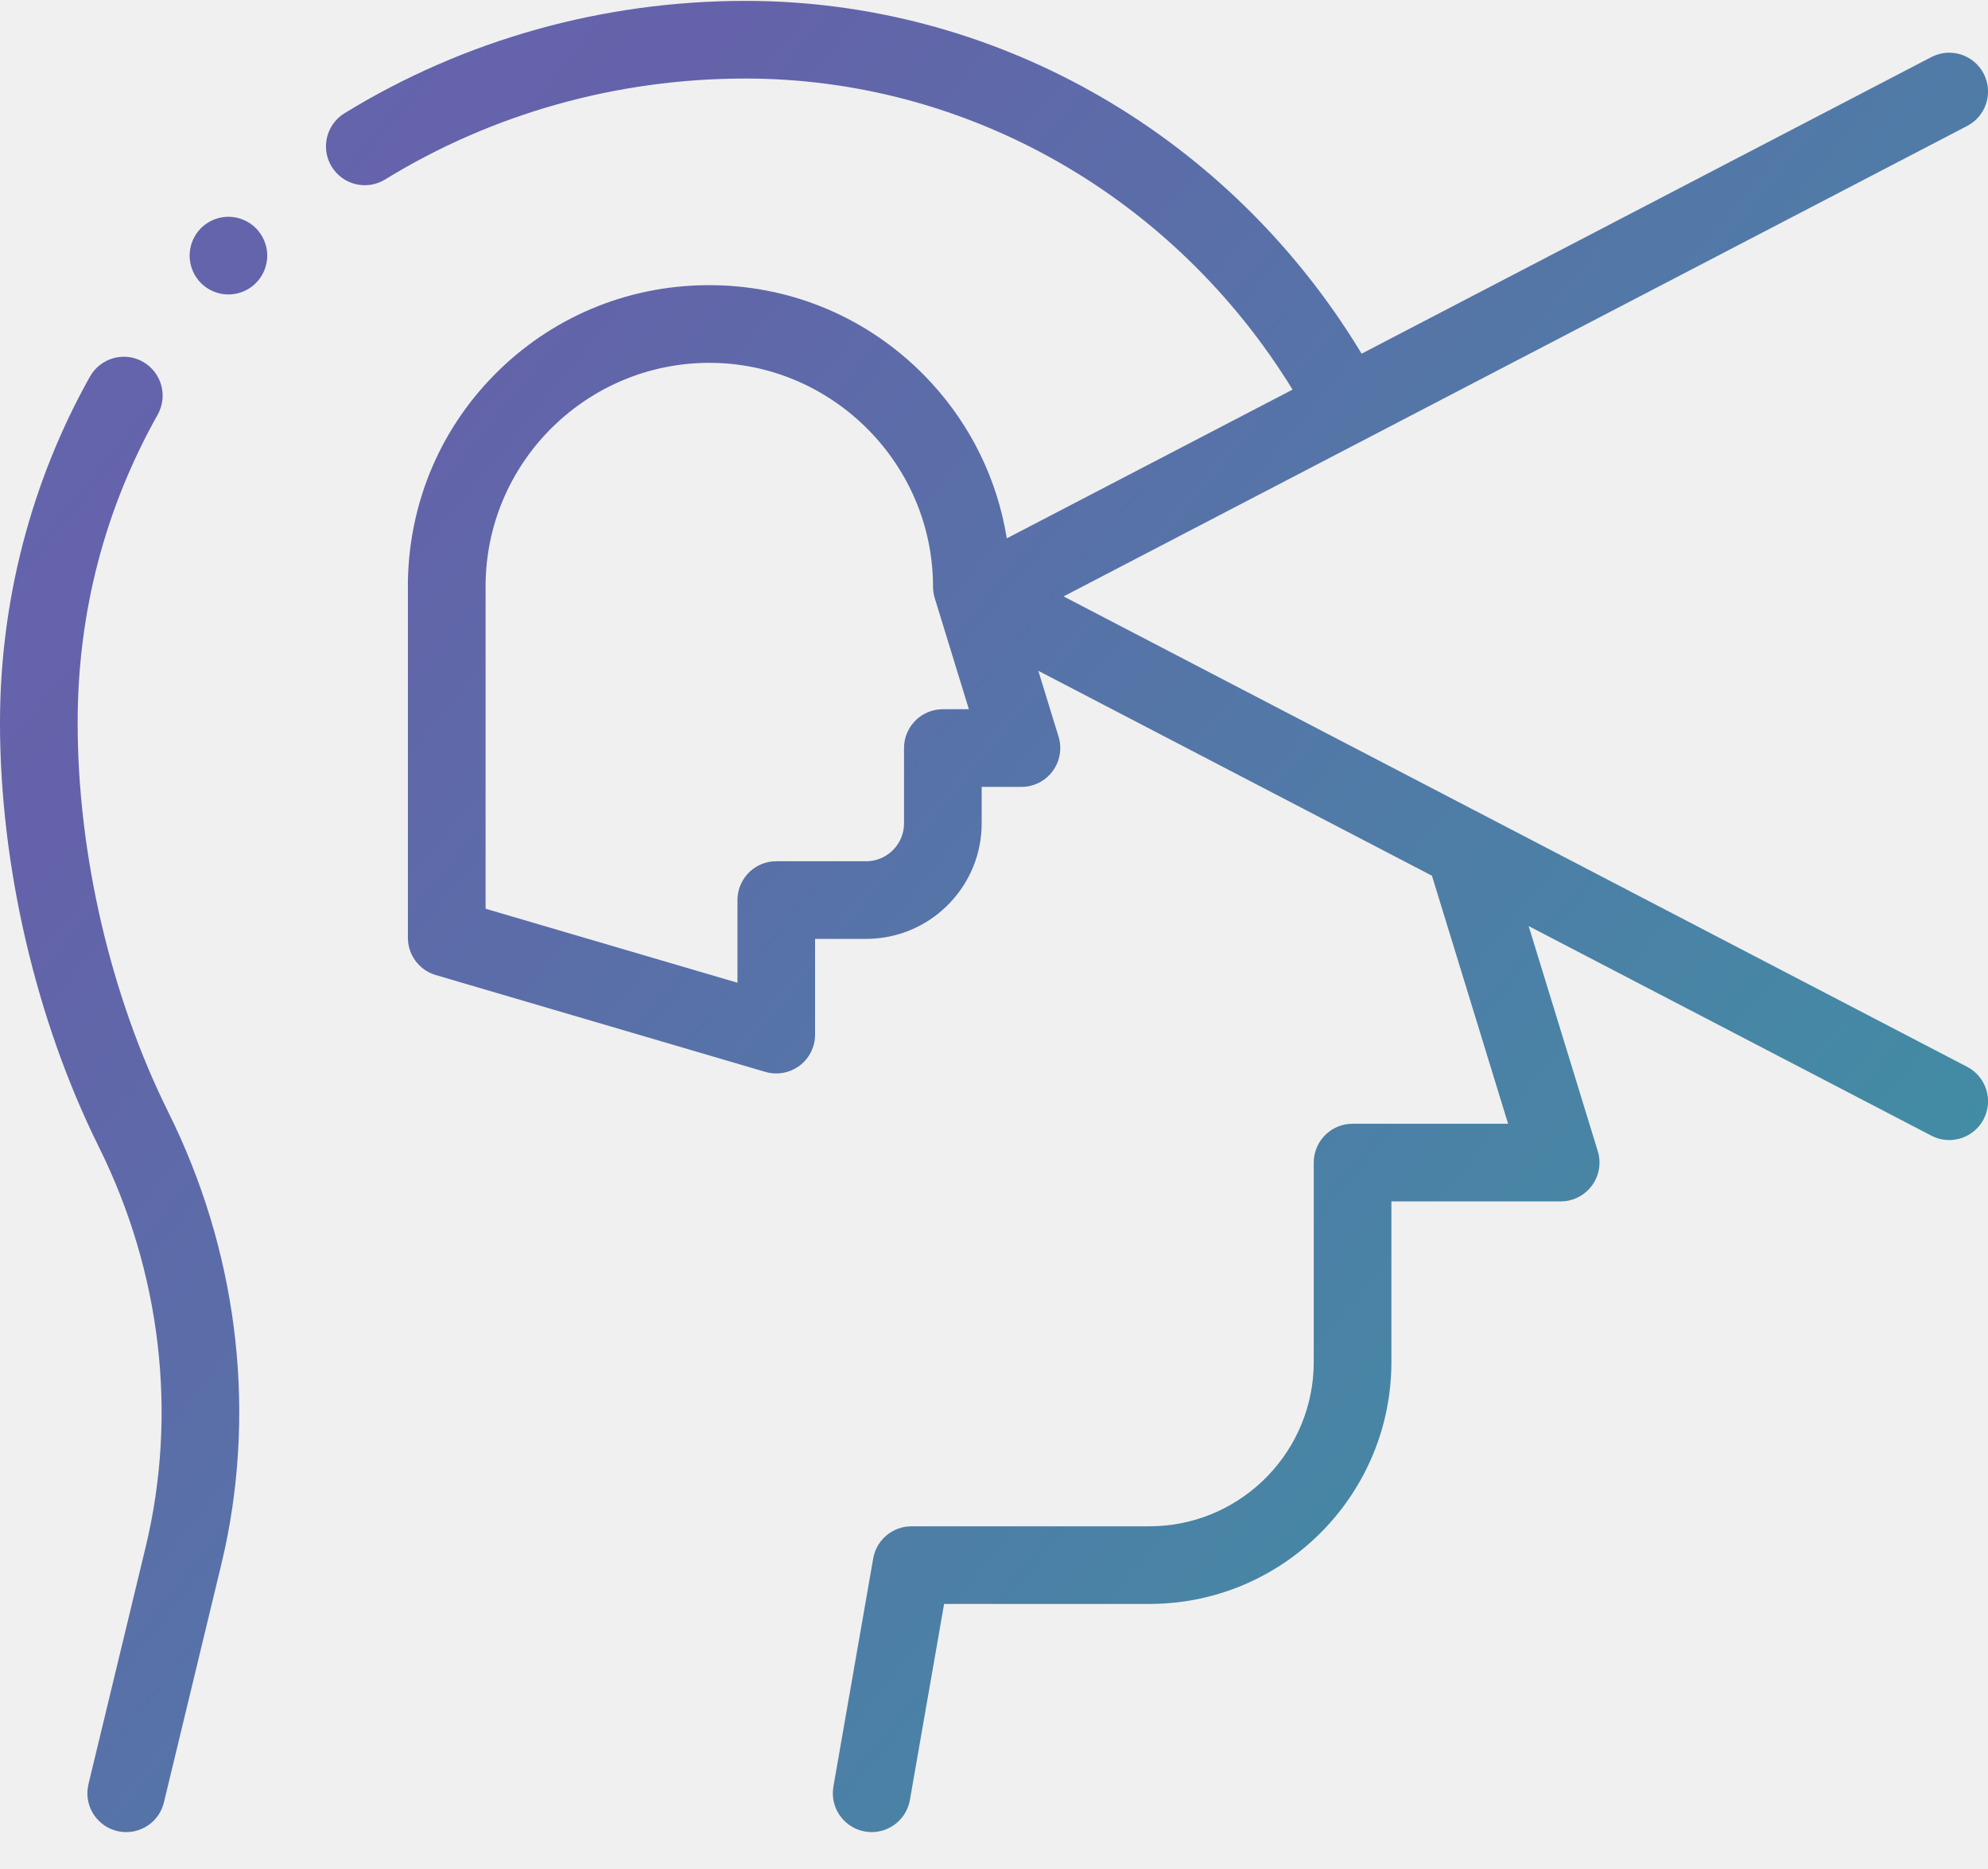
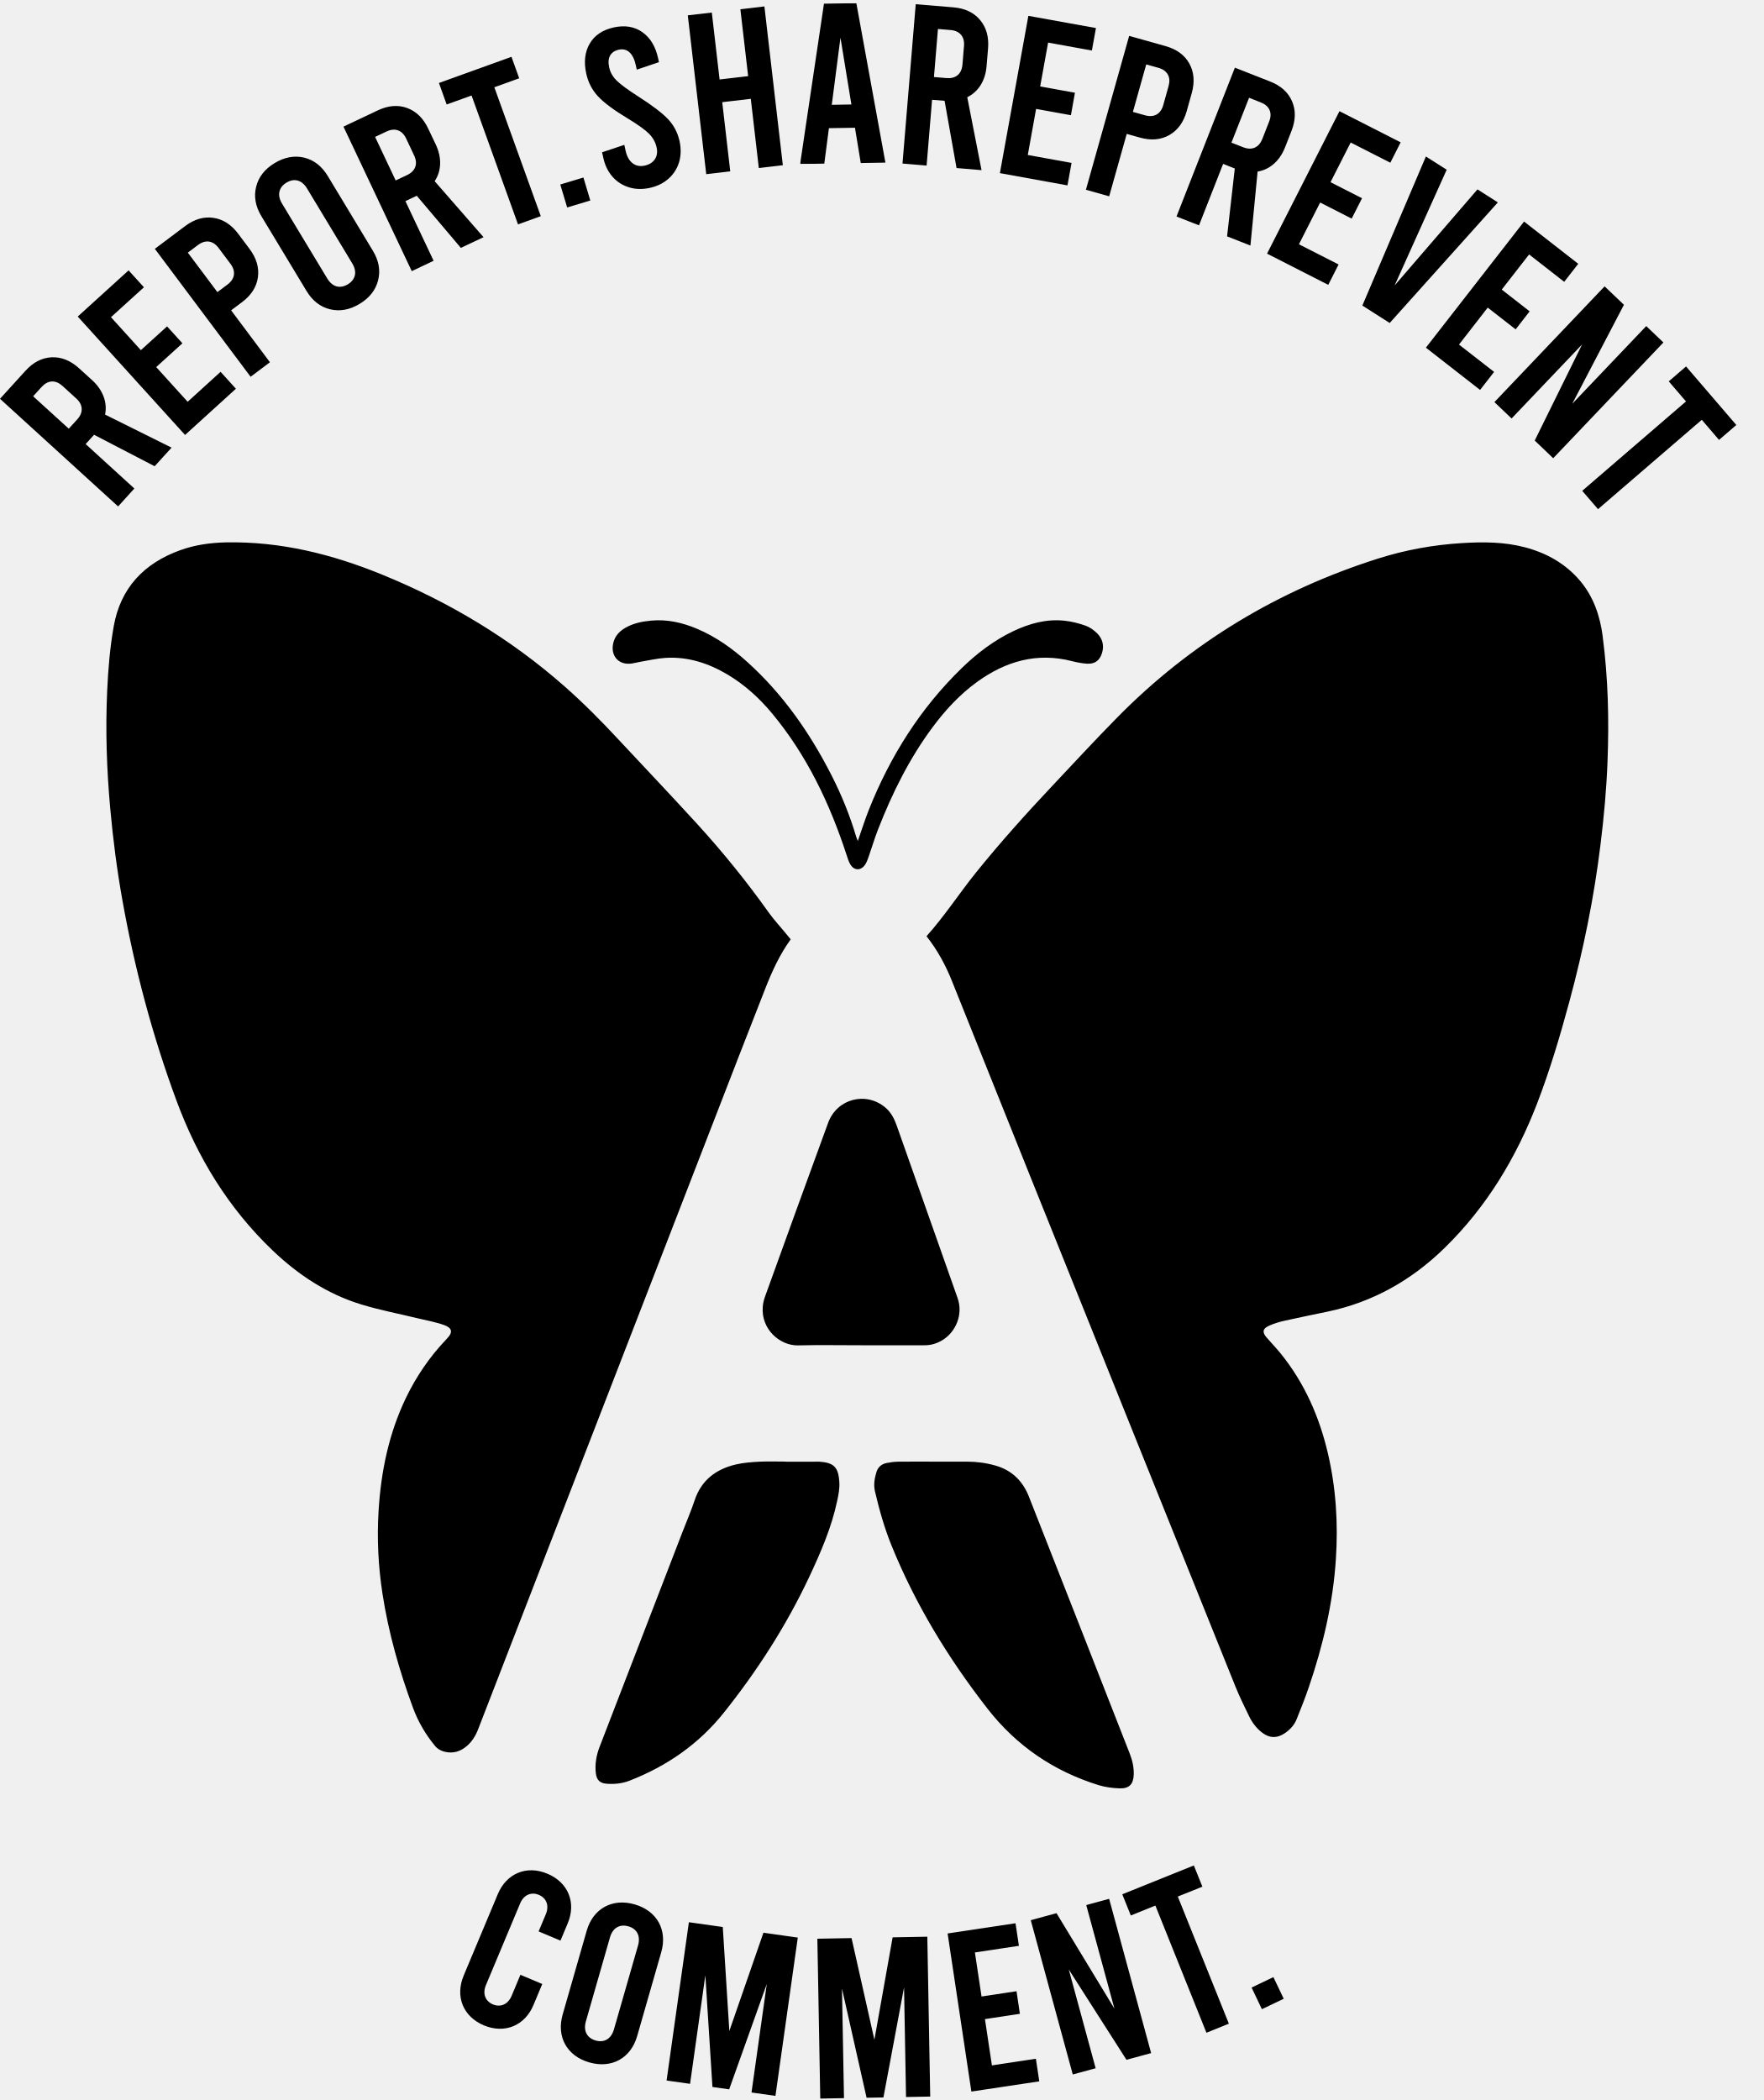
- <svg xmlns="http://www.w3.org/2000/svg" width="50" height="47" viewBox="0 0 50 47">
+ <svg xmlns="http://www.w3.org/2000/svg" xmlns:xlink="http://www.w3.org/1999/xlink" width="42" height="50" viewBox="0 0 42 50">
  <defs>
-     <linearGradient id="ee2it3izja" x1="408.124%" x2="-364.133%" y1="334.115%" y2="-253.436%">
-       <stop offset="0%" stop-color="#6462AA" />
-       <stop offset="33.452%" stop-color="#20B69E" />
-       <stop offset="51.202%" stop-color="#6462AA" />
-       <stop offset="100%" stop-color="#4CA7DA" />
-     </linearGradient>
+     <path id="tzbmi456ha" d="M0.037 0.034L2.068 0.034 2.068 3.863 0.037 3.863z" />
  </defs>
  <g fill="none" fill-rule="evenodd">
-     <g fill="url(#ee2it3izja)" fill-rule="nonzero" transform="translate(-235, -668)">
+     <g>
      <g>
-         <g>
-           <path d="M3.592 9.097c.47.264.638.86.374 1.33-1.336 2.379-2.013 4.987-2.013 7.752 0 3.306.832 6.877 2.284 9.797 1.704 3.428 2.203 7.308 1.419 10.971l-.093.406-1.44 5.971c-.107.447-.507.748-.948.748-.076 0-.153-.009-.23-.027-.486-.118-.8-.581-.74-1.066l.02-.113 1.44-5.97c.804-3.337.386-6.906-1.177-10.05C.907 25.664 0 21.775 0 18.178c0-3.06.783-6.071 2.263-8.708.264-.47.86-.638 1.33-.374zM18.75.022c6.192 0 11.943 3.245 15.294 8.545l.202.327 14.328-7.458c.478-.25 1.068-.063 1.317.415.23.445.087.985-.318 1.259l-.098.058-22.725 11.83 22.725 11.829c.479.249.665.838.416 1.317-.174.334-.515.525-.867.525-.114 0-.23-.02-.34-.061l-.11-.05-10.127-5.27 1.739 5.661c.09.296.036.618-.149.867-.16.218-.404.358-.67.39l-.115.006h-4.257v4.038c0 3.279-2.607 5.96-5.858 6.08l-.228.005h-5.164l-.86 4.928c-.083.474-.495.809-.96.809-.057 0-.113-.005-.17-.015-.493-.086-.835-.528-.807-1.017l.013-.113 1.001-5.736c.075-.429.423-.751.845-.802l.117-.007h5.985c2.21 0 4.02-1.743 4.128-3.927l.005-.205v-5.014c0-.501.377-.914.863-.97l.113-.007h3.912l-1.915-6.237-9.9-5.153.509 1.656c.09.296.036.618-.149.867-.16.218-.404.358-.67.39l-.115.006h-1v.917c0 1.545-1.212 2.812-2.735 2.9l-.17.006H20.5v2.407c0 .307-.145.597-.391.782-.171.127-.377.194-.586.194-.061 0-.123-.006-.184-.017l-.09-.022-8.288-2.435c-.378-.111-.649-.436-.695-.82l-.007-.117V14.62c.035-2.03.854-3.92 2.306-5.324 1.451-1.402 3.37-2.157 5.398-2.124 1.999.032 3.872.835 5.276 2.26 1.043 1.06 1.738 2.373 2.027 3.8l.056.306 7.187-3.74c-2.976-4.847-8.169-7.823-13.76-7.823-3.226 0-6.36.878-9.063 2.538-.46.283-1.06.139-1.343-.32-.282-.46-.139-1.062.32-1.344C11.676.999 15.164.022 18.75.022zm-.818 9.103c-3.029-.046-5.54 2.31-5.71 5.3l-.009.22v8.207l6.335 1.861v-2.079c0-.5.377-.913.862-.97l.114-.006h2.26c.488 0 .892-.369.947-.842l.006-.11v-1.894c0-.501.377-.914.863-.97l.114-.007h.654l-.859-2.797c-.028-.093-.043-.19-.043-.287 0-3.053-2.482-5.576-5.534-5.626zM5.745 5.451c.257 0 .509.105.69.286.182.183.287.434.287.692 0 .257-.105.508-.287.69-.181.182-.433.286-.69.286-.258 0-.509-.104-.69-.286-.182-.182-.286-.433-.286-.69 0-.258.104-.51.286-.692.181-.181.432-.286.69-.286z" transform="translate(215, 660) translate(20, 8)" />
+         <path fill="#000" d="M18.223 23.532c.16-.408.342-.805.603-1.167l-.14-.17c-.128-.156-.268-.306-.385-.471-.523-.735-1.089-1.434-1.696-2.1-.624-.682-1.26-1.354-1.892-2.03-.402-.432-.817-.851-1.26-1.242-1.297-1.145-2.76-2.02-4.358-2.672-1.191-.486-2.42-.792-3.717-.766-.373.008-.74.06-1.09.187-.862.311-1.421.902-1.581 1.814-.089.503-.132 1.018-.155 1.53-.043.94-.012 1.88.074 2.819.066.729.16 1.454.289 2.174.29 1.625.713 3.215 1.285 4.762.5 1.357 1.24 2.57 2.295 3.576.607.579 1.297 1.034 2.103 1.281.436.134.886.219 1.33.327.216.052.438.091.647.165.189.068.214.172.071.318l-.031.034c-.388.409-.702.869-.947 1.376-.41.851-.597 1.758-.654 2.694-.041.661-.008 1.321.093 1.977.144.932.401 1.835.728 2.719.121.327.295.624.516.894.064.08.142.124.24.148.2.047.372-.007.523-.136.126-.108.21-.245.27-.4 2.064-5.332 4.13-10.663 6.196-15.994.213-.55.428-1.098.643-1.647M38.16 15.152c-.065-.49-.217-.94-.538-1.322-.347-.41-.793-.66-1.306-.797-.497-.133-1.003-.133-1.512-.102-.678.042-1.341.162-1.986.366-2.378.754-4.459 2.001-6.213 3.782-.528.536-1.039 1.089-1.555 1.637-.627.666-1.238 1.347-1.813 2.06-.398.495-.744 1.03-1.177 1.515.262.332.457.693.61 1.078.618 1.543 1.235 3.086 1.855 4.628 1.628 4.051 3.256 8.102 4.887 12.151.099.245.215.483.331.72.072.147.17.278.301.38.178.14.362.145.548.018.125-.085.225-.194.281-.334.1-.25.2-.5.287-.755.34-.995.58-2.012.647-3.063.055-.841.003-1.677-.188-2.5-.204-.88-.56-1.688-1.13-2.392-.106-.13-.223-.251-.333-.378-.106-.124-.095-.207.053-.276.119-.055.247-.093.375-.122.341-.077.685-.145 1.027-.217 1.08-.227 2-.75 2.785-1.517 1-.977 1.704-2.146 2.203-3.442.305-.792.546-1.607.768-2.426.332-1.228.586-2.47.74-3.734.082-.656.142-1.314.167-1.974.039-.997.015-1.992-.115-2.984M24.497 35.632c-.145-.369-.406-.628-.797-.738-.222-.063-.447-.093-.677-.093h-.762c-.294 0-.59-.003-.884.001-.09.002-.182.014-.27.032-.124.026-.207.101-.243.227-.043.148-.068.295-.031.45.102.435.223.864.391 1.28.572 1.411 1.356 2.695 2.288 3.892.69.885 1.575 1.488 2.644 1.82.162.05.338.072.508.077.225.006.321-.102.33-.327.005-.176-.033-.343-.097-.505-.8-2.04-1.596-4.079-2.4-6.116M19.501 34.802c-.035-.002-.07 0-.106 0h-.686V34.8c-.209 0-.418-.009-.625.002-.187.01-.377.023-.558.065-.474.11-.826.37-.987.855-.087.26-.196.512-.295.768-.657 1.703-1.315 3.404-1.97 5.107-.077.201-.113.412-.087.628.02.16.1.234.26.245.184.013.365-.004.54-.072.888-.346 1.651-.872 2.248-1.621.795-.997 1.482-2.064 2.027-3.22.277-.589.537-1.186.672-1.827.03-.143.06-.292.05-.437-.02-.365-.132-.469-.483-.492M22.02 32.03c.157 0 .299-.047.43-.129.296-.184.493-.596.348-1-.117-.326-.23-.653-.345-.978l-1.101-3.119c-.058-.165-.135-.318-.272-.434-.463-.39-1.152-.211-1.363.364-.506 1.378-1.004 2.76-1.503 4.14-.027.076-.047.157-.053.237-.045.539.41.931.84.922.498-.012.996-.003 1.494-.003h1.525M15.053 15.796c.065-.01.129-.028.194-.039.195-.032.39-.079.585-.092.54-.037 1.033.123 1.493.397.406.242.752.557 1.053.918.832 1 1.379 2.151 1.78 3.38.024.077.049.156.09.224.09.148.248.15.347.007.039-.057.064-.126.087-.193.076-.216.14-.436.223-.648.338-.865.747-1.693 1.304-2.441.303-.406.644-.776 1.055-1.073.684-.495 1.43-.71 2.27-.492.113.029.23.05.345.058.191.013.307-.078.361-.259.053-.179.008-.337-.117-.463-.077-.077-.175-.147-.276-.183-.161-.057-.331-.1-.501-.118-.432-.047-.836.067-1.223.25-.46.22-.859.524-1.222.876-.99.961-1.708 2.103-2.216 3.38-.093.236-.17.479-.261.739-.02-.054-.033-.081-.041-.11-.15-.504-.347-.988-.585-1.455-.515-1.01-1.154-1.928-1.999-2.692-.36-.326-.752-.605-1.202-.796-.351-.148-.715-.231-1.098-.194-.214.02-.422.062-.611.172-.142.082-.247.195-.286.36-.074.312.136.54.451.487M1.637 10.207l.201-.22c.076-.084.111-.169.107-.256-.004-.087-.047-.169-.13-.244l-.326-.297c-.083-.075-.168-.111-.255-.107-.087.004-.168.048-.243.13l-.202.222.848.772zm2.045.894l-1.442-.749-.201.221 1.16 1.058-.387.427L0 9.495l.607-.668c.185-.203.394-.31.625-.32.232-.01.45.079.653.264l.31.282c.128.117.218.247.271.388.053.141.065.284.036.43l1.583.787-.403.443zM1.851 7.537L3.062 6.437 3.427 6.84 2.642 7.552 3.354 8.337 3.978 7.771 4.343 8.174 3.719 8.74 4.468 9.566 5.252 8.853 5.617 9.256 4.406 10.356zM5.416 6.775c.09-.068.14-.144.153-.23.012-.087-.015-.175-.083-.265l-.28-.374c-.067-.09-.144-.141-.23-.154-.086-.012-.174.015-.264.083l-.24.18.704.94.24-.18zm-1.73-.85l.722-.542c.22-.165.445-.23.674-.196.23.034.427.161.592.382l.267.357c.165.22.231.445.2.675-.032.23-.158.428-.378.593l-.26.195.924 1.236-.46.346-2.28-3.046zM8.45 6.553c.018-.088-.003-.183-.065-.285L7.312 4.49c-.062-.103-.136-.166-.222-.19-.087-.024-.176-.008-.27.049-.092.056-.148.128-.167.215-.02.088.002.183.064.286L7.79 6.628c.062.102.136.165.222.19.087.023.176.007.27-.049.092-.056.148-.128.167-.216m-.59.811c-.232-.056-.42-.202-.562-.438L6.224 5.148c-.142-.236-.184-.47-.125-.703.058-.232.205-.42.44-.562.236-.142.47-.185.703-.13.233.057.42.203.563.439L8.878 5.97c.142.236.184.47.125.702-.058.233-.205.42-.44.563-.237.142-.47.185-.703.129M9.42 4.297l.271-.128c.101-.048.167-.113.196-.195.03-.082.02-.174-.028-.275L9.671 3.3c-.048-.101-.113-.167-.195-.196-.082-.03-.174-.02-.275.028l-.27.128.49 1.037zm1.553 1.605l-1.05-1.241-.27.128.671 1.42-.52.247-1.626-3.441.815-.386c.249-.118.482-.137.7-.058.218.08.386.244.503.493l.18.378c.074.158.108.312.103.462-.005.151-.048.288-.13.41l1.164 1.333-.54.255zM10.451 1.976L12.178 1.353 12.362 1.864 11.77 2.078 12.876 5.147 12.334 5.343 11.228 2.274 10.635 2.488zM13.34 4.393L13.891 4.227 14.055 4.774 13.504 4.94zM14.975 4.46c-.155-.048-.286-.132-.392-.253-.107-.122-.18-.271-.218-.448l-.03-.133.53-.177.03.138c.029.134.084.234.165.298.08.063.178.083.29.058.11-.024.191-.075.243-.153.051-.078.065-.172.04-.282-.026-.12-.086-.228-.179-.323-.093-.094-.263-.216-.51-.366-.334-.201-.57-.378-.71-.53-.138-.15-.23-.329-.275-.534-.062-.28-.034-.519.082-.717.116-.198.306-.326.572-.385.265-.058.492-.02.68.112.19.134.314.34.376.62l.02.095-.528.178-.023-.107c-.031-.141-.082-.243-.15-.306-.07-.063-.154-.083-.254-.062-.099.022-.168.069-.208.14-.04.073-.047.167-.021.284.025.117.085.221.18.314.094.092.264.217.51.375.337.215.574.396.712.542.137.146.228.32.273.522.038.177.035.343-.01.498-.047.155-.13.286-.25.394-.122.109-.27.182-.447.221-.177.039-.343.035-.498-.013M16.815 4.147L16.376.365 16.948.299 17.133 1.892 17.813 1.813 17.628.22 18.2.153 18.639 3.934 18.067 4.001 17.876 2.353 17.196 2.433 17.387 4.08z" transform="translate(-236, -668) translate(236, 668)" />
+         <g transform="translate(-236, -668) translate(236, 668) translate(19.01319, 0.041616)">
+           <mask id="r5yst7ajpb" fill="#fff">
+             <use xlink:href="#tzbmi456ha" />
+           </mask>
+           <path fill="#000" d="M1.258 2.445L.998.855.791 2.454l.467-.008zM1.343 3l-.62.01-.11.844-.576.01L.605.046l.771-.012.692 3.796-.587.01-.138-.841z" mask="url(#r5yst7ajpb)" />
        </g>
+         <path fill="#000" d="M22.237 1.834l.297.025c.112.009.201-.014.268-.07.066-.057.104-.141.114-.253l.036-.44c.01-.111-.014-.2-.07-.267-.056-.067-.14-.105-.252-.114L22.332.69l-.095 1.144zm.538 2.168L22.49 2.4l-.298-.024-.13 1.566-.574-.048L21.803.1l.899.075c.274.023.486.124.634.302.149.178.212.404.189.679l-.035.417c-.014.173-.061.324-.141.452-.08.128-.186.224-.319.29l.34 1.736-.595-.05zM24.485.377L26.094.668 25.997 1.203 24.955 1.014 24.766 2.058 25.594 2.208 25.498 2.743 24.669 2.593 24.471 3.69 25.513 3.879 25.416 4.414 23.807 4.122zM27.261 2.745c.108.03.2.024.276-.018.076-.043.13-.118.16-.227l.126-.45c.03-.108.025-.2-.018-.276-.043-.076-.118-.13-.226-.16l-.288-.08-.317 1.13.287.081zM26.884.854l.868.244c.265.075.454.213.566.416.112.203.131.438.057.703l-.12.429c-.075.265-.213.455-.415.57-.201.114-.435.134-.7.06l-.313-.088-.418 1.486-.554-.156 1.03-3.664zM29.32 3.396l.279.11c.104.04.197.044.276.009.08-.035.14-.105.182-.21l.16-.41c.042-.104.045-.196.01-.276-.035-.08-.105-.14-.21-.181l-.277-.11-.42 1.068zm-.104 2.232l.184-1.616-.278-.11-.574 1.463-.536-.21 1.39-3.544.84.33c.256.101.43.258.521.471.092.213.087.448-.013.705l-.153.39c-.064.161-.152.292-.265.392-.113.1-.243.162-.389.186l-.171 1.761-.556-.218zM31.892 2.647L33.349 3.389 33.103 3.874 32.159 3.393 31.679 4.338 32.429 4.72 32.183 5.205 31.432 4.822 30.927 5.816 31.871 6.297 31.625 6.782 30.168 6.039zM35.663 4.819L33.088 7.69 32.437 7.275 33.95 3.726 34.445 4.041 33.205 6.797 35.178 4.509zM36.287 5.275L37.577 6.281 37.243 6.71 36.407 6.058 35.756 6.895 36.42 7.413 36.087 7.842 35.422 7.324 34.738 8.204 35.574 8.855 35.24 9.284 33.95 8.278zM38.205 6.818L38.665 7.257 37.434 9.614 39.196 7.764 39.605 8.154 36.981 10.91 36.541 10.489 37.669 8.201 35.99 9.964 35.581 9.574zM40.144 8.725L41.341 10.119 40.929 10.474 40.519 9.995 38.048 12.123 37.672 11.686 40.143 9.558 39.732 9.08zM11.039 47.04l.815-1.945c.206-.491.685-.691 1.18-.483.497.209.69.69.483 1.182l-.172.411-.521-.219.172-.41c.086-.207.014-.384-.166-.46-.18-.076-.359-.003-.445.202l-.815 1.946c-.087.206-.014.383.166.46.18.075.358.002.445-.203l.21-.502.52.219-.21.502c-.205.49-.684.69-1.18.483-.496-.209-.688-.69-.482-1.182M14.618 48.318l.573-1.996c.066-.23-.027-.399-.23-.457-.204-.059-.372.034-.438.264l-.573 1.997c-.066.23.027.398.23.457.204.058.372-.035.438-.265m-1.222-.351l.573-1.997c.152-.528.609-.781 1.141-.628.533.153.786.61.634 1.139l-.573 1.996c-.151.528-.608.781-1.14.628-.533-.153-.786-.61-.635-1.138M18.995 46.133L18.463 49.902 17.893 49.821 18.257 47.237 17.361 49.746 16.963 49.69 16.794 47.03 16.43 49.615 15.871 49.536 16.402 45.767 17.209 45.881 17.365 48.357 18.177 46.017zM22.079 46.112L22.148 49.918 21.572 49.929 21.525 47.319 21.034 49.939 20.633 49.946 20.047 47.346 20.095 49.956 19.53 49.966 19.461 46.16 20.275 46.145 20.819 48.566 21.253 46.127zM22.562 46.035L24.179 45.792 24.26 46.329 23.212 46.487 23.37 47.536 24.203 47.41 24.283 47.948 23.451 48.074 23.617 49.176 24.664 49.018 24.745 49.556 23.128 49.799zM24.542 45.719L25.155 45.552 26.534 47.825 25.863 45.359 26.408 45.21 27.408 48.883 26.821 49.043 25.447 46.893 26.087 49.244 25.542 49.392zM26.721 45.102L28.425 44.416 28.628 44.921 28.043 45.156 29.259 48.183 28.725 48.399 27.509 45.371 26.924 45.607zM29.8 47.323L30.319 47.074 30.565 47.59 30.045 47.838z" transform="translate(-236, -668) translate(236, 668)" />
      </g>
    </g>
  </g>
</svg>
